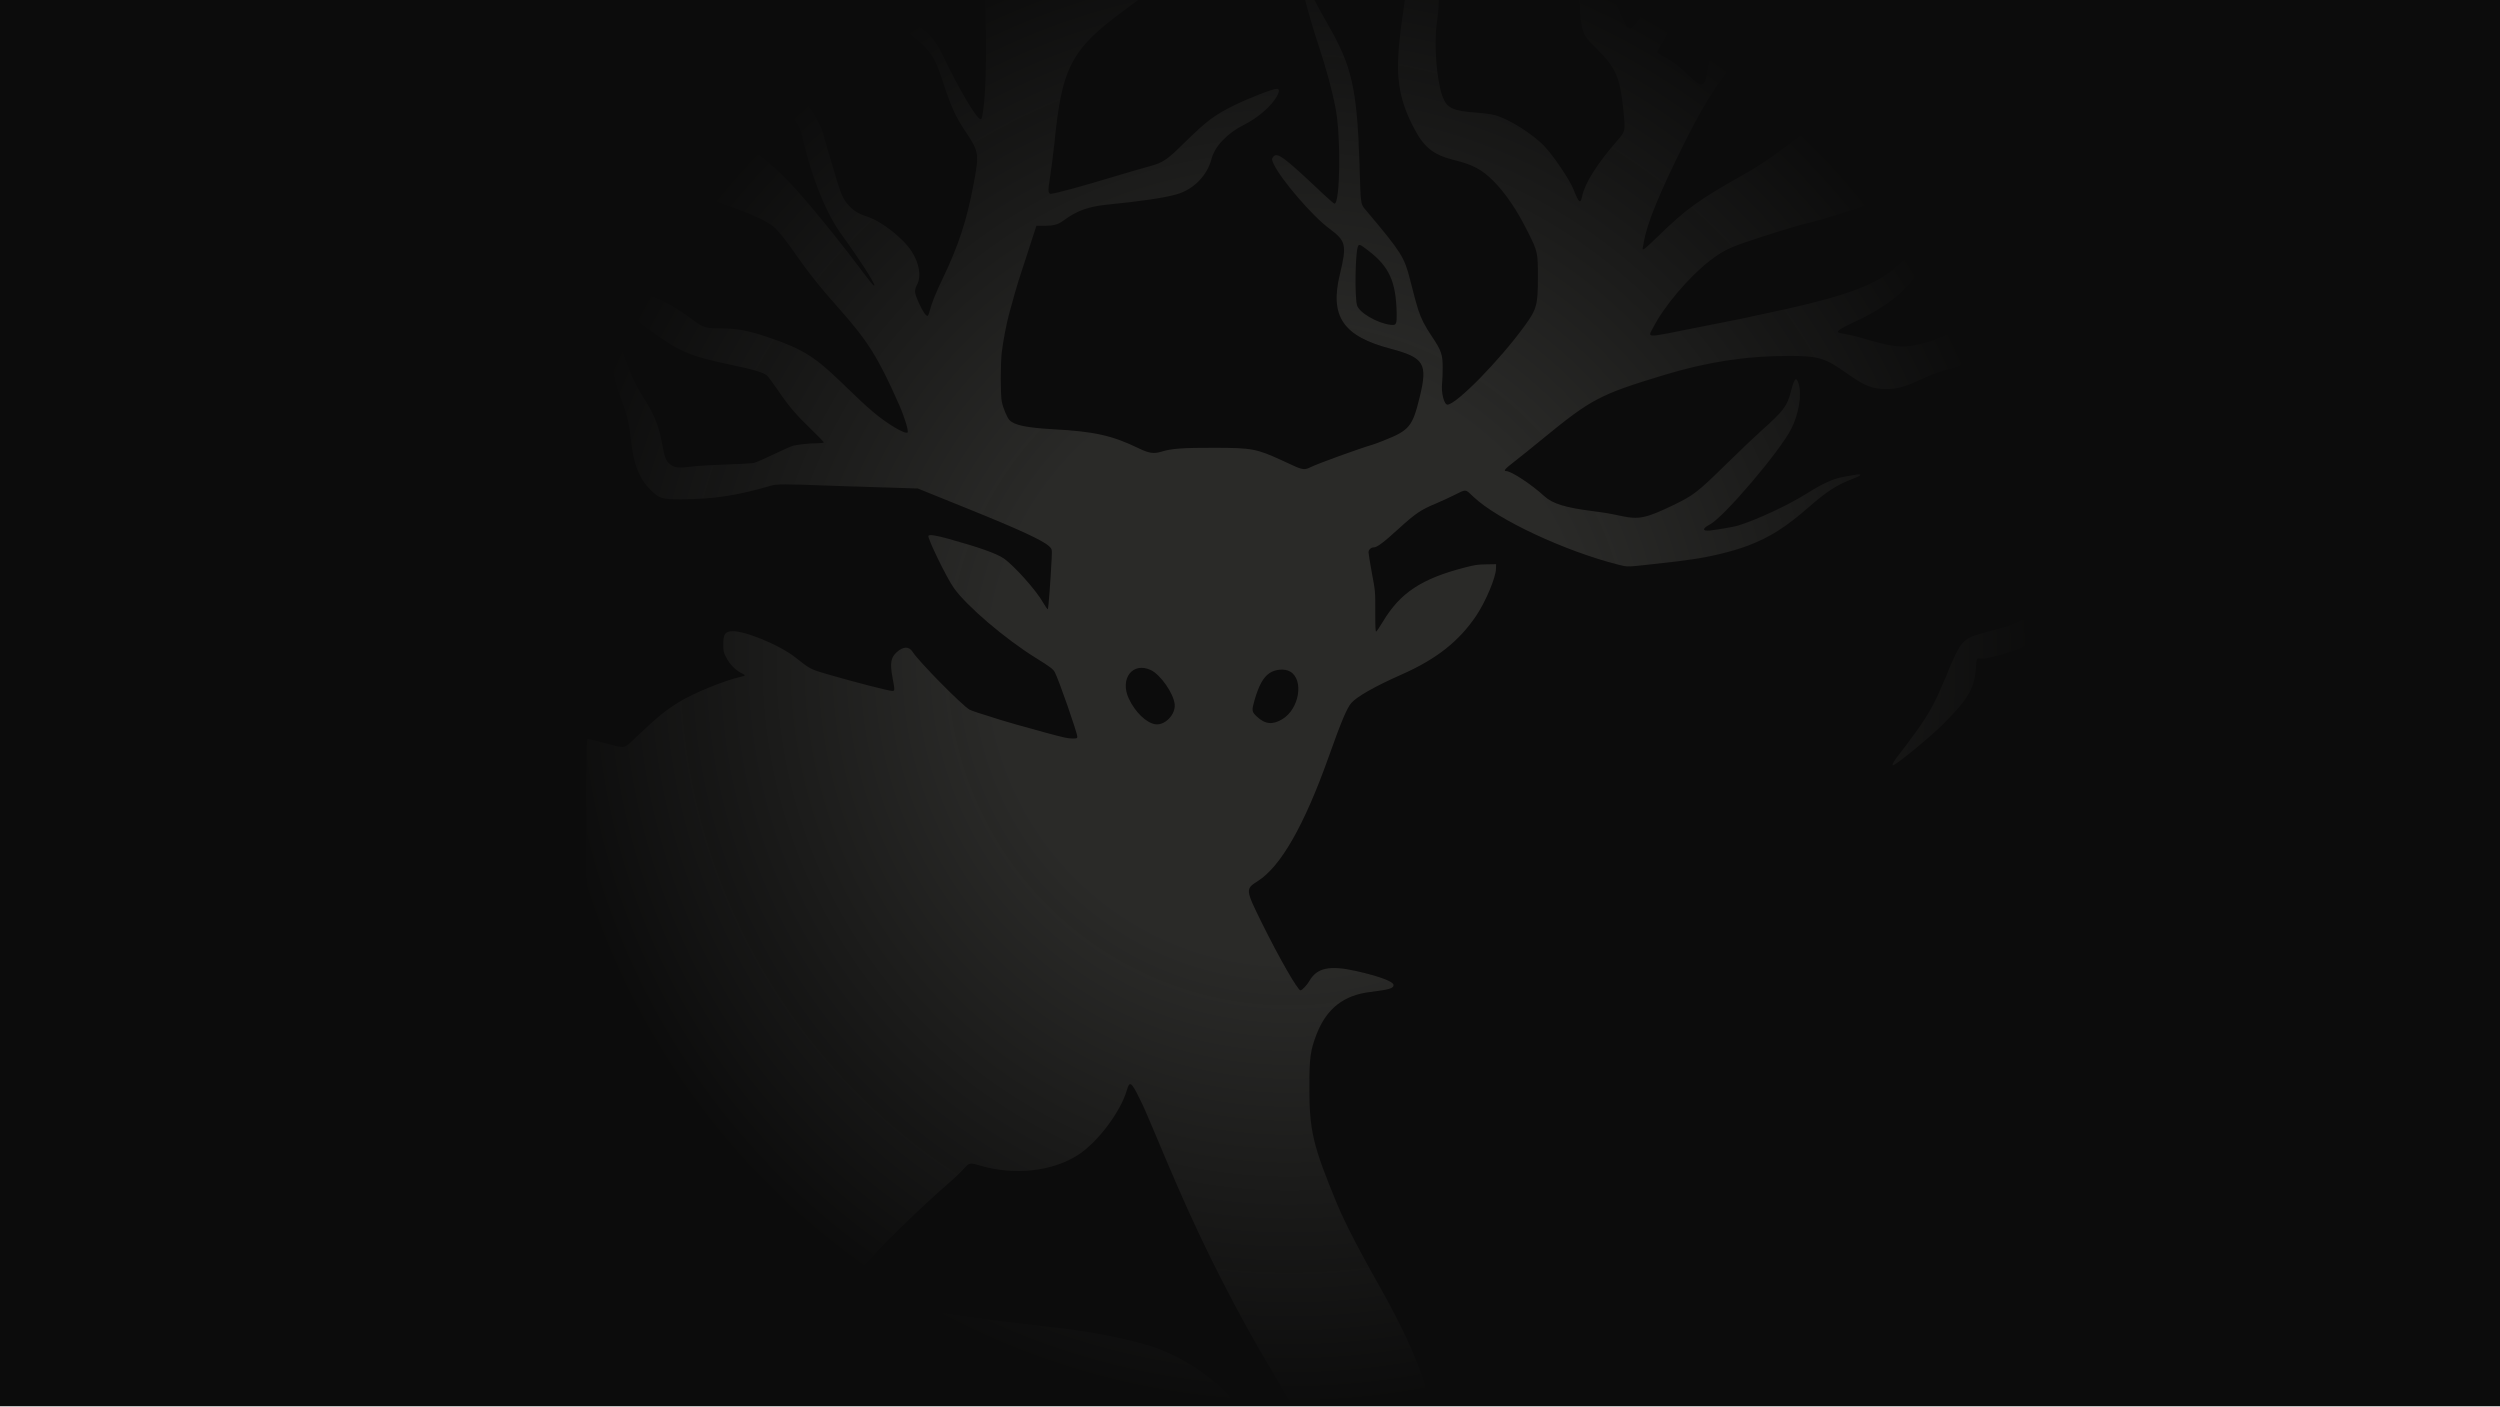
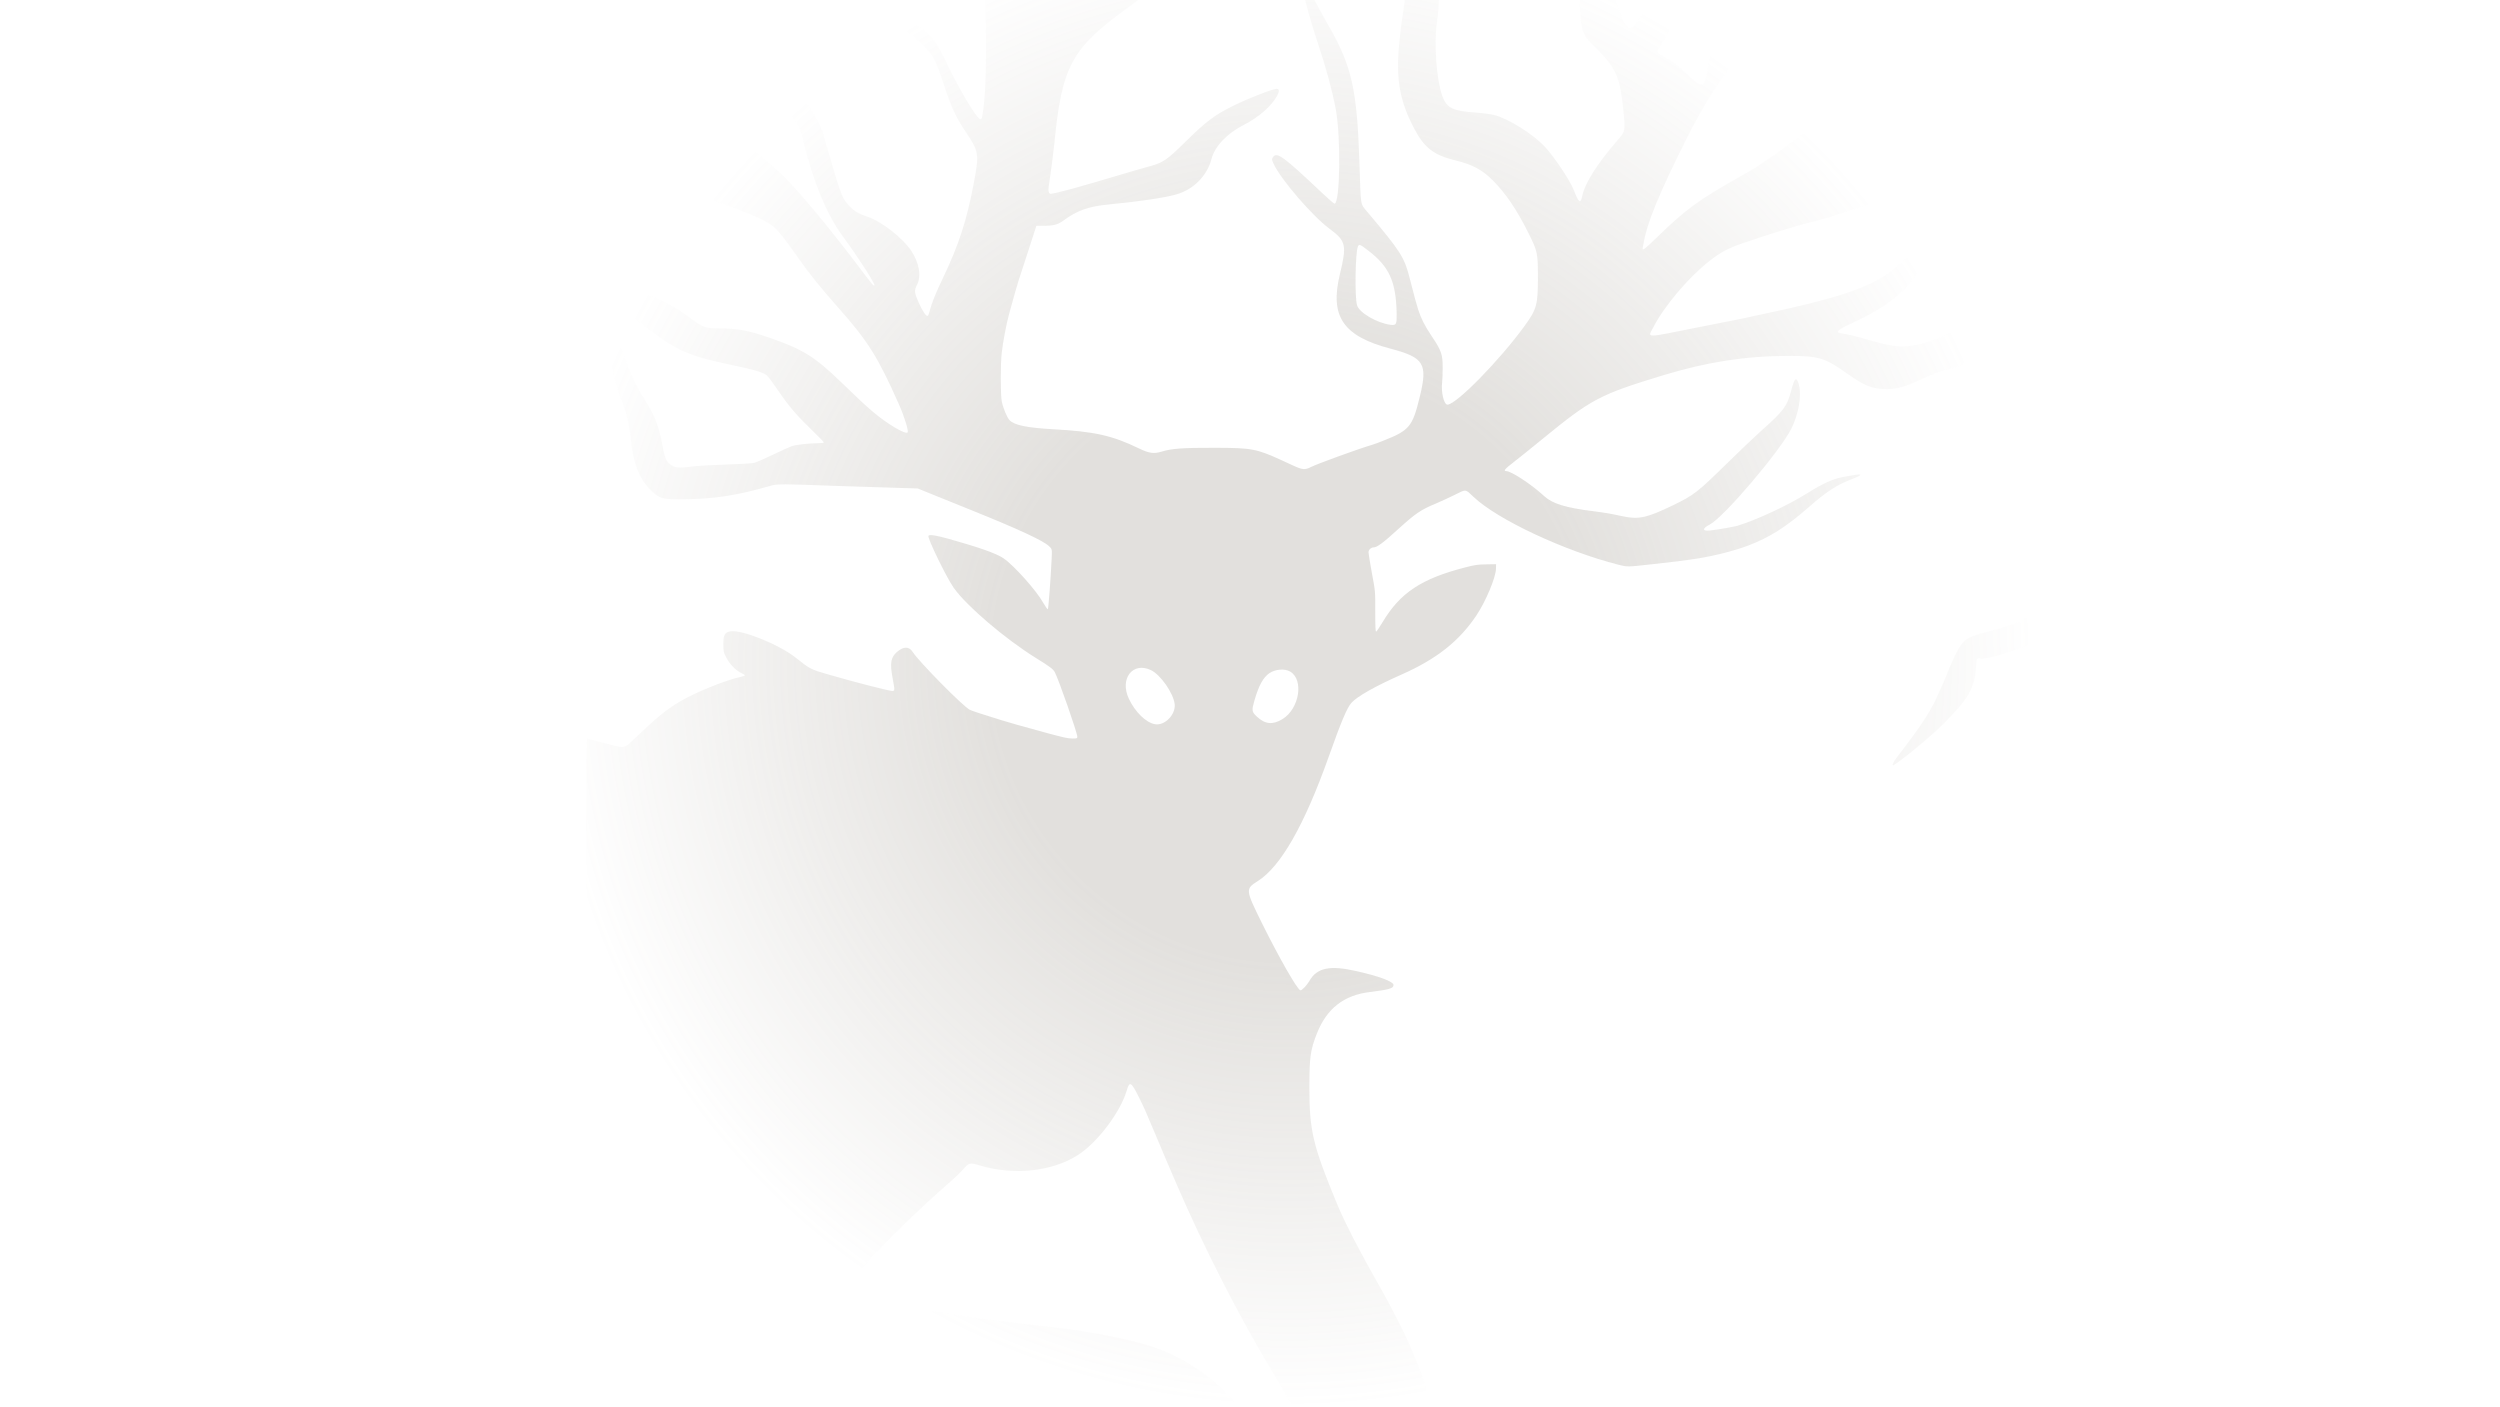
<svg xmlns="http://www.w3.org/2000/svg" viewBox="0 0 640 360" preserveAspectRatio="xMidYMid slice">
  <defs>
    <radialGradient id="f" gradientUnits="userSpaceOnUse" cx="330" cy="170" r="190">
      <stop offset=".4" stop-color="#fff" />
      <stop offset="1" stop-color="#000" />
    </radialGradient>
    <mask id="m" maskUnits="userSpaceOnUse" x="0" y="0" width="640" height="360">
      <rect width="640" height="360" fill="url(#f)" />
    </mask>
  </defs>
-   <rect width="640" height="360" fill="#0c0c0c" />
  <g mask="url(#m)">
-     <g fill="#ece6d8" opacity=".14" transform="translate(150 -60) scale(0.42)">
+     <g fill="#8a8478" opacity=".25" transform="translate(150 -60) scale(0.42)">
      <g transform="scale(0.5)">
        <g transform="translate(0,2332) scale(0.1,-0.1)">
          <path d="M2960 23312 c0 -35 112 -146 238 -237 297 -215 411 -313 595 -513 497 -539 928 -1259 1031 -1723 60 -270 73 -1318 21 -1702 -15 -111 -19 -127 -35 -127 -46 0 -270 380 -449 758 -107 226 -196 321 -429 459 -272 159 -361 262 -471 543 -61 154 -110 252 -124 248 -50 -17 -42 -166 18 -332 94 -259 185 -359 557 -611 57 -39 145 -112 199 -165 122 -121 157 -188 254 -485 89 -270 145 -392 263 -567 165 -247 168 -266 98 -639 -83 -441 -182 -744 -371 -1139 -98 -205 -138 -307 -166 -413 -6 -26 -16 -50 -22 -54 -18 -11 -64 56 -111 162 -53 119 -56 147 -19 218 53 104 27 261 -69 409 -101 156 -365 363 -536 419 -124 41 -179 77 -254 168 -53 64 -83 143 -188 506 -18 61 -45 153 -61 205 -16 53 -29 99 -29 103 0 50 -117 284 -199 395 -198 273 -279 432 -306 597 -7 45 24 213 56 305 29 83 85 301 109 425 49 254 83 348 196 545 186 325 197 382 123 606 -69 207 -84 206 -91 -8 -7 -193 -21 -232 -244 -681 -253 -508 -375 -803 -405 -984 -13 -80 -13 -354 0 -435 26 -157 95 -265 293 -460 169 -167 172 -172 217 -363 117 -488 287 -900 480 -1160 184 -249 402 -587 387 -602 -9 -9 -26 11 -208 252 -355 469 -729 917 -919 1100 -123 118 -298 264 -774 643 -492 393 -512 415 -601 676 -88 257 -62 462 105 825 117 254 126 282 126 401 0 127 -18 180 -157 469 -102 211 -209 453 -259 586 -40 105 -46 242 -16 345 8 30 31 109 50 175 60 203 72 374 42 561 -35 214 -102 351 -121 247 -7 -38 -42 -140 -91 -263 -36 -91 -142 -347 -163 -395 -125 -278 -154 -423 -148 -745 l3 -185 128 -205 c191 -306 210 -347 215 -492 6 -152 -11 -206 -123 -403 -209 -366 -197 -547 72 -1134 88 -192 179 -431 218 -576 15 -55 40 -129 56 -164 38 -84 39 -81 -38 -81 -81 1 -289 31 -703 103 -47 9 -113 17 -147 20 l-63 5 0 -174 0 -174 49 0 c137 0 407 -52 656 -125 66 -20 190 -56 275 -81 728 -214 1165 -378 1305 -493 58 -47 150 -163 302 -381 133 -191 271 -362 490 -609 361 -407 483 -601 738 -1176 71 -160 123 -334 105 -345 -35 -22 -258 113 -425 256 -103 88 -138 121 -385 359 -318 307 -465 399 -853 534 -268 94 -410 121 -633 121 -162 0 -200 12 -324 106 -192 145 -374 246 -575 319 -179 65 -301 123 -355 167 -55 46 -175 238 -285 457 -35 71 -69 132 -75 136 -7 4 -10 -91 -10 -298 l0 -303 77 -79 c83 -83 166 -149 328 -260 169 -116 225 -155 381 -272 343 -254 483 -313 984 -418 275 -57 399 -94 437 -130 17 -16 78 -97 134 -180 143 -209 218 -296 452 -523 59 -57 107 -107 107 -113 0 -5 -33 -9 -72 -9 -110 -1 -263 -18 -316 -35 -26 -9 -130 -56 -232 -105 -102 -49 -206 -94 -230 -100 -25 -6 -175 -15 -335 -20 -159 -5 -326 -14 -370 -19 -229 -28 -261 -25 -327 29 -44 37 -59 78 -92 257 -38 203 -92 339 -206 519 -119 186 -188 339 -279 617 -81 250 -125 317 -171 262 -55 -66 42 -578 172 -904 54 -136 90 -291 107 -466 29 -282 99 -464 232 -598 113 -113 142 -122 384 -121 396 3 672 45 1090 166 76 22 147 22 775 -2 135 -5 418 -14 630 -20 l385 -12 205 -83 c113 -45 324 -131 470 -190 553 -223 855 -363 925 -430 38 -35 38 -35 32 -158 -12 -253 -39 -602 -46 -610 -5 -4 -29 30 -56 77 -84 151 -358 457 -486 544 -88 59 -297 133 -674 238 -156 43 -228 53 -240 35 -15 -25 223 -515 310 -636 158 -222 626 -621 1000 -853 173 -107 211 -136 231 -174 51 -99 273 -736 274 -785 0 -21 -4 -23 -57 -23 -59 0 -103 10 -343 75 -306 84 -420 116 -530 150 -268 83 -349 110 -382 126 -83 42 -622 589 -696 706 -44 69 -114 67 -194 -5 -71 -64 -83 -134 -52 -302 31 -168 31 -170 -3 -170 -39 0 -459 108 -773 199 -220 63 -229 68 -397 202 -203 164 -667 351 -805 325 -66 -12 -83 -44 -83 -154 0 -92 2 -101 37 -167 40 -79 113 -153 182 -187 59 -28 58 -32 -11 -47 -192 -43 -575 -199 -751 -308 -163 -100 -262 -181 -516 -422 -164 -154 -120 -146 -398 -74 -95 24 -183 47 -195 50 -23 5 -23 5 -23 -5726 l0 -5731 3180 0 c2557 0 3180 2 3180 13 0 38 204 472 295 626 116 197 228 266 763 472 164 64 348 177 461 283 350 332 495 984 329 1491 -154 472 -725 977 -1323 1168 -259 83 -757 182 -1115 221 -74 8 -191 22 -260 30 -69 9 -181 22 -250 30 -564 66 -705 88 -1435 226 -449 84 -576 136 -562 227 10 61 64 155 155 270 138 175 662 687 1011 988 57 49 133 122 169 162 76 85 78 85 208 47 415 -123 881 -72 1194 130 239 155 517 524 594 789 33 114 54 102 148 -88 66 -133 80 -166 208 -470 85 -203 152 -361 259 -608 330 -762 746 -1578 1142 -2238 367 -612 447 -818 544 -1393 42 -249 77 -391 125 -501 124 -288 467 -630 885 -881 153 -92 178 -106 371 -202 161 -80 215 -105 389 -182 550 -241 1457 -473 2205 -565 74 -9 162 -22 195 -28 41 -7 776 -11 2327 -14 l2266 -3 55 107 c59 116 140 301 151 345 13 55 33 59 305 67 l250 6 118 60 c287 147 473 313 527 473 55 160 35 147 456 286 373 124 485 166 609 233 190 103 205 108 470 157 104 20 141 40 117 64 -32 32 -764 25 -1001 -9 -301 -44 -392 -83 -706 -306 -94 -66 -236 -152 -284 -171 -128 -51 -568 -45 -795 10 -169 41 -185 60 -177 209 10 158 37 211 207 394 123 134 209 245 243 316 65 133 62 451 -6 674 -35 117 -31 293 8 364 91 164 336 241 769 241 134 0 289 11 541 39 156 18 432 -24 905 -136 351 -83 450 -85 332 -6 -176 118 -487 259 -772 351 -376 122 -585 164 -985 202 -60 6 -132 17 -159 25 -140 43 -381 -6 -644 -131 -172 -82 -179 -77 -83 53 114 154 144 172 251 154 230 -38 365 11 570 206 l112 107 202 7 c1053 37 1008 39 1359 -51 272 -69 542 -128 602 -132 129 -8 29 74 -274 225 -388 193 -528 247 -801 307 -74 17 -200 46 -280 65 -80 19 -161 34 -181 35 -57 0 -121 24 -210 78 -140 84 -203 89 -334 27 -92 -43 -180 -73 -272 -90 -41 -8 -101 -28 -135 -45 -70 -36 -67 -45 -28 110 47 183 60 204 143 225 121 31 279 161 355 292 184 315 314 386 734 403 226 9 292 19 302 47 19 49 -93 93 -237 93 -236 0 -683 -54 -961 -115 l-151 -33 -233 -238 c-352 -360 -466 -498 -521 -634 -60 -148 -69 -155 -367 -298 -60 -28 -150 -79 -199 -111 -106 -71 -342 -266 -349 -289 -44 -139 -186 -992 -186 -1118 -2 -298 -109 -656 -331 -1104 -298 -604 -581 -958 -859 -1075 -120 -51 -208 -33 -590 122 -184 75 -362 145 -580 228 -180 69 -256 99 -635 251 -400 160 -532 214 -890 364 -555 233 -659 271 -965 356 -299 83 -482 125 -980 223 -495 98 -518 102 -673 110 -166 9 -176 14 -151 82 73 191 -65 781 -311 1334 -15 33 -36 80 -47 105 -50 112 -215 434 -292 568 -280 492 -462 843 -561 1082 -292 705 -336 889 -336 1412 0 375 12 459 92 663 121 304 328 467 649 505 232 29 285 44 285 85 0 42 -178 108 -459 171 -320 72 -477 38 -567 -122 -28 -49 -89 -114 -108 -114 -34 0 -257 389 -473 825 -199 404 -200 411 -48 507 279 176 566 678 862 1508 156 439 225 603 279 664 67 77 289 203 614 347 425 188 699 405 910 719 115 173 236 461 239 570 l1 55 -120 -2 c-102 -1 -141 -7 -260 -38 -530 -137 -788 -308 -1000 -661 -39 -65 -76 -119 -82 -121 -8 -3 -11 64 -11 244 1 248 1 248 -41 470 -22 123 -41 236 -41 252 0 32 30 61 64 61 40 0 119 59 305 229 205 186 270 230 451 305 63 27 162 72 220 101 156 78 136 79 241 -20 292 -277 1106 -658 1764 -826 110 -28 110 -28 380 2 149 16 299 33 335 38 36 5 105 14 154 21 232 29 528 101 714 172 266 102 460 225 737 467 223 195 345 274 540 348 118 45 122 65 8 44 -26 -5 -79 -15 -118 -21 -131 -23 -252 -78 -457 -206 -227 -142 -611 -321 -839 -390 -44 -13 -236 -47 -334 -58 -98 -11 -100 23 -4 73 171 89 854 892 993 1167 90 178 129 411 91 542 -30 100 -52 81 -94 -83 -49 -186 -87 -237 -368 -488 -73 -65 -260 -243 -415 -395 -359 -352 -403 -386 -653 -507 -327 -158 -421 -178 -625 -134 -164 35 -191 39 -350 60 -340 43 -497 91 -598 184 -158 145 -402 305 -464 305 -38 0 -14 28 95 112 61 47 218 173 347 279 599 490 696 541 1475 778 531 161 998 234 1520 235 372 1 449 -22 724 -218 212 -150 303 -186 481 -186 121 0 222 28 399 110 170 79 252 108 388 140 193 45 275 123 518 495 65 99 152 232 193 294 141 215 252 309 532 453 184 95 310 165 397 221 181 116 96 104 -327 -48 -512 -184 -582 -226 -806 -489 -348 -407 -557 -552 -906 -631 -209 -47 -311 -36 -698 79 -68 20 -158 41 -200 47 -41 6 -79 15 -85 20 -17 17 40 54 184 120 602 274 899 610 956 1084 8 63 10 114 5 119 -9 9 -13 3 -79 -113 -81 -143 -300 -378 -457 -490 -259 -185 -664 -317 -1548 -502 -76 -15 -146 -31 -155 -34 -9 -3 -62 -13 -116 -24 -55 -10 -269 -52 -475 -94 -696 -139 -637 -139 -567 -2 130 254 430 608 679 803 144 112 228 157 413 221 296 102 688 223 815 251 89 20 254 68 410 120 346 114 502 153 772 189 218 30 293 45 302 60 9 14 -85 95 -144 124 -30 15 -95 35 -144 45 -104 21 -113 31 -54 68 152 96 324 167 494 203 282 61 432 137 703 358 447 365 509 480 551 1023 31 399 98 657 211 808 24 31 95 106 158 167 268 254 288 276 306 340 20 69 17 292 -9 540 -32 313 -19 579 49 974 55 324 51 320 -155 -139 -136 -303 -232 -659 -234 -870 -1 -111 11 -157 78 -300 37 -80 35 -95 -20 -119 -30 -14 -90 -64 -176 -148 -439 -431 -541 -639 -568 -1159 -13 -244 -29 -305 -107 -401 -101 -126 -481 -310 -1053 -513 -197 -69 -329 -123 -473 -192 -70 -34 -130 -58 -133 -55 -4 4 26 46 67 94 269 319 443 668 479 963 13 111 13 741 -1 850 -37 304 -263 850 -351 850 -34 0 -16 -48 74 -203 235 -404 232 -994 -7 -1492 -152 -316 -333 -505 -895 -936 -435 -334 -547 -417 -655 -488 -60 -40 -121 -81 -135 -90 -14 -10 -99 -59 -190 -110 -506 -286 -659 -397 -1004 -732 -161 -157 -193 -181 -183 -137 3 12 8 41 12 63 36 229 190 604 511 1245 255 508 441 787 754 1130 300 329 304 343 315 1185 8 669 20 754 125 890 113 147 527 463 890 680 152 91 131 113 -46 50 -271 -98 -513 -206 -625 -280 -171 -115 -393 -366 -483 -547 -75 -154 -76 -156 -87 -676 -10 -495 -26 -728 -53 -780 -22 -42 -109 -127 -221 -217 -212 -169 -252 -245 -301 -565 -35 -230 -63 -239 -232 -77 -127 122 -189 169 -299 228 -49 26 -83 50 -83 60 0 8 39 76 86 150 152 238 262 482 447 989 77 209 240 711 264 810 40 168 42 576 6 1398 l-6 142 -67 0 -68 0 -27 -147 c-15 -82 -37 -204 -50 -273 -13 -69 -26 -143 -29 -165 -20 -129 -121 -644 -157 -800 -81 -351 -194 -707 -367 -1155 -87 -226 -217 -497 -285 -593 -77 -112 -119 -88 -196 113 -96 247 -144 516 -180 1010 -7 85 -16 209 -21 275 -5 66 -14 235 -20 375 -19 476 -46 573 -212 778 -111 136 -112 141 -116 380 l-4 202 -217 0 -218 0 -11 -62 c-22 -120 -44 -314 -45 -398 -2 -81 0 -89 39 -170 57 -117 146 -218 282 -318 60 -44 112 -88 116 -97 3 -9 15 -136 26 -283 11 -147 25 -312 30 -367 26 -248 30 -333 40 -700 22 -900 11 -846 227 -1062 227 -226 280 -347 318 -728 28 -277 30 -267 -77 -391 -242 -280 -391 -516 -422 -668 -22 -104 -42 -90 -105 73 -46 118 -247 417 -360 534 -142 149 -434 331 -601 376 -43 11 -142 25 -230 31 -286 21 -356 55 -410 201 -71 196 -104 641 -66 899 83 564 -44 908 -383 1039 -42 16 -150 43 -241 60 -194 37 -215 41 -425 88 -430 94 -388 86 -379 72 10 -16 233 -122 464 -219 430 -182 500 -223 550 -321 47 -91 50 -270 10 -539 -33 -219 -38 -258 -54 -420 -46 -452 3 -724 190 -1071 118 -220 233 -307 485 -369 219 -54 332 -114 466 -248 154 -154 293 -359 431 -637 114 -228 117 -244 117 -545 0 -334 -14 -387 -163 -591 -303 -418 -833 -959 -940 -959 -42 0 -79 152 -65 266 4 27 7 110 7 184 1 161 -16 210 -133 384 -85 126 -130 215 -166 326 -25 80 -38 128 -100 370 -68 269 -107 329 -517 817 -90 108 -81 54 -98 583 -29 916 -93 1201 -386 1706 -133 230 -304 562 -304 592 0 19 -29 36 -35 20 -16 -40 107 -512 221 -853 100 -300 170 -558 214 -790 65 -342 54 -1155 -15 -1155 -6 0 -68 53 -137 118 -493 466 -566 519 -614 447 -15 -23 -14 -28 10 -81 86 -187 472 -636 681 -790 201 -149 212 -197 126 -554 -125 -516 38 -755 619 -908 408 -108 453 -182 356 -582 -90 -370 -125 -413 -447 -540 -52 -21 -111 -43 -130 -48 -164 -48 -666 -230 -752 -273 -71 -37 -103 -34 -221 21 -36 16 -94 43 -128 59 -315 144 -368 154 -823 155 -383 1 -525 -9 -645 -46 -97 -30 -153 -22 -280 39 -323 157 -542 206 -1045 233 -326 19 -474 50 -532 112 -30 32 -79 150 -94 228 -16 83 -16 460 0 595 16 137 57 350 88 465 50 184 104 375 118 415 8 22 59 181 115 353 l101 312 77 0 c135 0 184 13 257 67 160 118 301 169 537 192 402 40 681 81 832 123 209 57 379 228 432 433 39 153 190 312 393 415 176 88 339 230 406 353 30 57 29 87 -4 87 -47 0 -339 -113 -516 -200 -244 -120 -337 -190 -610 -458 -208 -205 -260 -241 -405 -281 -145 -41 -276 -78 -400 -116 -424 -128 -778 -225 -825 -225 -23 0 -33 37 -23 94 22 139 58 414 68 516 90 937 207 1157 870 1640 419 305 633 504 820 762 158 218 236 399 330 773 111 440 126 453 555 464 209 5 240 8 243 22 9 45 -411 199 -543 199 -136 0 -257 -126 -570 -590 -561 -833 -750 -1008 -1384 -1290 -61 -27 -97 -38 -104 -31 -6 6 5 52 31 133 22 68 54 173 72 233 162 564 165 569 413 710 376 214 465 339 487 679 9 159 19 181 98 235 108 73 201 192 322 411 35 63 83 145 107 183 24 37 43 69 43 72 0 3 -98 5 -217 5 l-218 -1 -65 -101 c-85 -133 -147 -218 -161 -218 -19 0 -47 78 -99 278 l-11 42 -131 0 -131 0 7 -104 c4 -57 14 -158 21 -223 24 -199 37 -373 33 -434 -5 -71 -55 -150 -224 -355 -123 -149 -578 -604 -602 -604 -10 1 -58 62 -122 157 -316 471 -498 615 -1075 848 -350 142 -460 202 -655 359 -128 103 -272 231 -333 295 l-58 61 -250 0 c-137 0 -249 -4 -249 -8z m6577 -5904 c256 -196 338 -377 346 -764 2 -135 -4 -149 -73 -141 -165 20 -389 151 -411 242 -28 112 -20 630 11 710 14 36 23 33 127 -47z m-2650 -5114 c118 -56 276 -283 290 -416 13 -126 -120 -263 -238 -244 -110 18 -244 148 -321 312 -114 244 48 453 269 348z m1698 -18 c170 -100 112 -455 -95 -580 -120 -72 -210 -63 -311 31 -63 59 -65 74 -29 199 53 182 106 278 181 330 73 50 187 59 254 20z" />
          <path d="M23260 17129 c-165 -48 -355 -72 -525 -65 -88 4 -180 9 -205 12 -110 14 80 -65 235 -97 90 -19 121 -21 300 -15 294 8 275 2 275 102 0 46 -3 84 -7 83 -5 0 -37 -9 -73 -20z" />
          <path d="M20664 16460 c-97 -20 -329 -132 -643 -312 -171 -99 -300 -157 -411 -185 -102 -26 -112 -27 -375 -25 -276 2 -563 -12 -579 -28 -23 -23 170 -60 604 -116 379 -49 470 -41 754 71 529 209 772 236 1136 128 178 -53 266 -112 492 -332 86 -84 185 -173 218 -198 34 -24 59 -50 57 -56 -3 -9 -71 -11 -273 -8 -491 6 -728 -48 -1024 -234 -67 -42 -219 -199 -276 -285 -84 -128 -81 -134 26 -61 112 77 378 183 574 228 90 21 460 24 581 5 302 -49 759 -165 1440 -367 50 -15 122 -36 160 -47 39 -10 97 -28 129 -39 33 -10 65 -19 73 -19 10 0 13 46 13 238 l0 238 -67 24 c-286 98 -705 290 -861 394 -165 109 -238 201 -373 466 -166 327 -327 428 -717 450 -205 12 -251 18 -396 55 -100 25 -184 30 -262 15z" />
          <path d="M23191 16300 c-226 -113 -341 -202 -451 -350 -82 -111 -129 -242 -95 -270 13 -11 30 2 123 97 122 126 192 167 343 203 46 11 117 28 157 37 l72 17 0 168 c0 92 -2 168 -4 168 -3 0 -68 -32 -145 -70z" />
          <path d="M20110 14418 c0 -69 96 -205 201 -285 64 -49 62 -59 -12 -67 -162 -16 -331 1 -544 58 -271 72 -462 75 -770 11 -551 -113 -672 -187 -909 -555 -292 -452 -438 -616 -632 -706 -80 -36 -140 -55 -361 -113 -284 -75 -306 -95 -435 -380 -21 -47 -41 -94 -44 -105 -4 -12 -15 -39 -24 -61 -10 -22 -39 -87 -64 -145 -114 -268 -207 -413 -538 -843 -47 -61 -64 -107 -34 -90 90 50 464 360 601 498 307 307 382 435 400 688 8 119 8 119 60 111 81 -12 447 100 691 211 236 108 421 294 600 603 166 286 249 332 598 332 207 0 621 -40 877 -84 107 -19 251 -33 458 -46 150 -10 182 -14 170 -23 -2 -2 -53 -23 -114 -46 -193 -76 -441 -214 -575 -321 -233 -185 -334 -328 -590 -840 -115 -228 -115 -230 -161 -400 -22 -84 -60 -377 -65 -505 -7 -158 5 -220 41 -220 19 0 20 9 26 215 11 394 97 634 347 963 269 353 624 561 1149 672 180 39 208 44 343 65 69 11 206 34 305 50 556 93 665 105 1145 120 173 5 331 12 350 15 19 3 83 12 141 20 165 23 246 42 537 122 l62 18 0 332 c0 183 -3 333 -7 333 -4 0 -57 -16 -120 -35 -308 -96 -537 -122 -753 -86 -414 70 -714 129 -960 190 -89 21 -296 62 -415 81 -223 35 -461 97 -658 172 -264 100 -317 112 -317 76z" />
          <path d="M23264 13087 c-116 -103 -178 -152 -453 -360 -647 -490 -1047 -724 -1511 -885 -431 -150 -479 -197 -785 -762 -317 -585 -370 -674 -458 -767 -101 -107 -230 -157 -557 -214 -163 -28 -619 -79 -712 -79 -77 0 -124 -12 -113 -29 24 -40 667 -103 823 -82 304 42 608 171 775 330 76 72 125 150 367 590 205 373 304 529 352 559 44 27 176 65 321 92 236 44 312 93 462 295 169 229 223 240 270 55 35 -141 110 -301 191 -412 45 -61 42 -65 -102 -143 -266 -144 -527 -349 -1003 -790 -324 -300 -510 -490 -573 -586 -112 -168 -440 -817 -774 -1533 -118 -252 -114 -257 47 -48 62 81 141 181 174 223 33 42 96 122 140 179 149 191 485 614 608 765 328 403 762 833 1177 1164 347 278 488 351 512 266 27 -92 -50 -499 -133 -705 -10 -25 -34 -88 -55 -140 -90 -230 -253 -596 -424 -955 -176 -368 -208 -519 -155 -740 35 -148 29 -183 -53 -347 -382 -765 -474 -930 -844 -1503 -72 -111 -101 -165 -94 -173 3 -3 54 44 113 104 60 60 288 291 509 514 458 463 568 589 777 892 103 148 120 192 120 313 0 130 -27 232 -104 393 l-58 123 40 97 c23 53 57 133 76 177 19 44 45 105 58 135 157 380 272 632 424 930 284 557 290 573 299 687 6 86 -6 154 -52 294 -93 285 -69 471 114 869 34 74 66 140 71 146 5 5 67 32 139 60 l130 49 0 503 c0 276 -4 502 -8 502 -5 0 -35 -24 -68 -53z" />
        </g>
      </g>
    </g>
  </g>
</svg>
